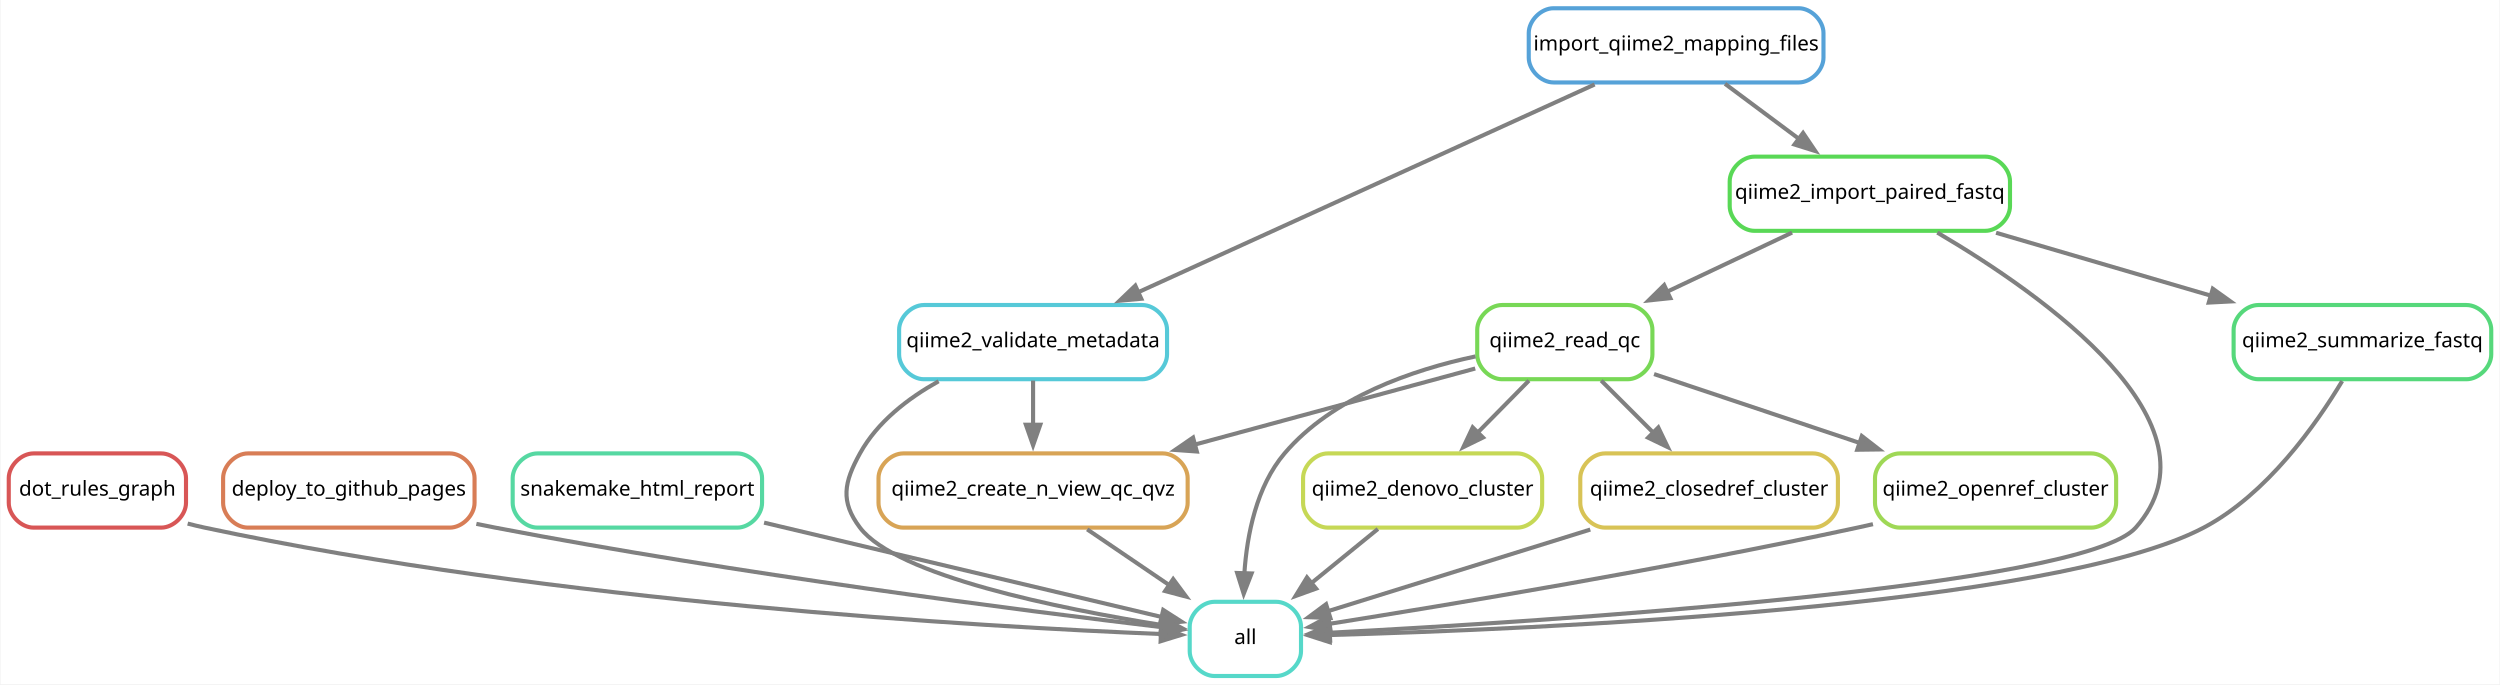
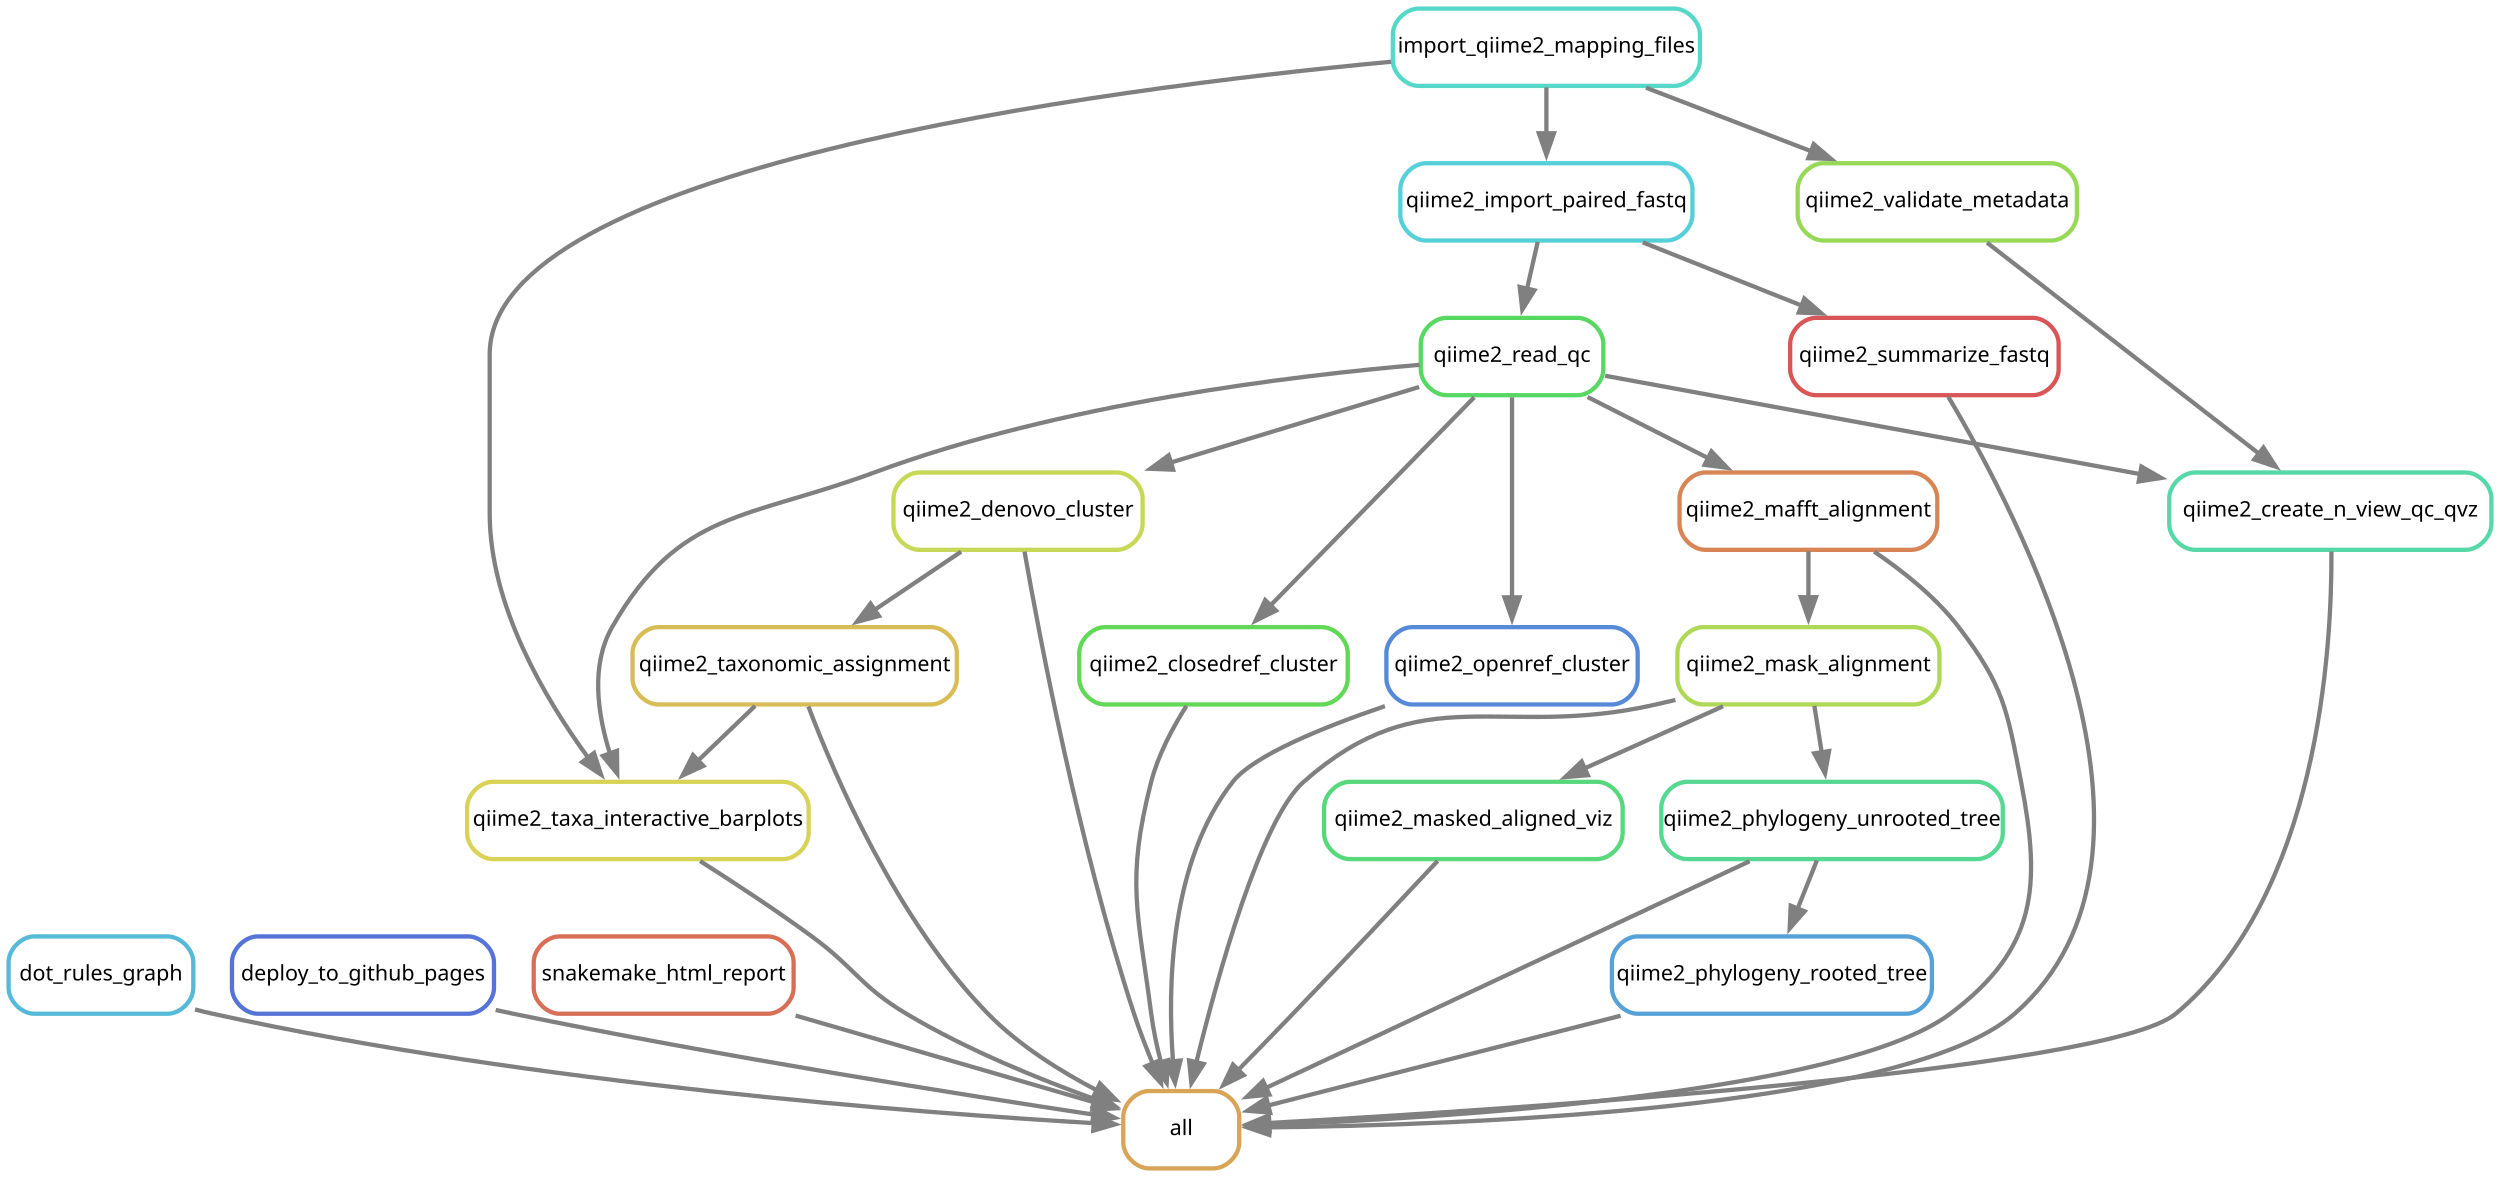
- <svg xmlns="http://www.w3.org/2000/svg" width="1213pt" height="332pt" viewBox="0.00 0.00 1212.50 332.00">
-   <g id="graph0" class="graph" transform="scale(1 1) rotate(0) translate(4 328)">
-     <polygon fill="white" stroke="none" points="-4,4 -4,-328 1208.5,-328 1208.5,4 -4,4" />
+ <svg xmlns="http://www.w3.org/2000/svg" width="1164pt" height="548pt" viewBox="0.00 0.00 1164.00 548.00">
+   <g id="graph0" class="graph" transform="scale(1 1) rotate(0) translate(4 544)">
+     <polygon fill="white" stroke="none" points="-4,4 -4,-544 1160,-544 1160,4 -4,4" />
    <g id="node1" class="node">
-       <path fill="none" stroke="#56d8c9" stroke-width="2" d="M615,-36C615,-36 585,-36 585,-36 579,-36 573,-30 573,-24 573,-24 573,-12 573,-12 573,-6 579,0 585,0 585,0 615,0 615,0 621,0 627,-6 627,-12 627,-12 627,-24 627,-24 627,-30 621,-36 615,-36" />
-       <text text-anchor="middle" x="600" y="-15.5" font-family="sans" font-size="10.00">all</text>
+       <path fill="none" stroke="#d8a456" stroke-width="2" d="M561,-36C561,-36 531,-36 531,-36 525,-36 519,-30 519,-24 519,-24 519,-12 519,-12 519,-6 525,0 531,0 531,0 561,0 561,0 567,0 573,-6 573,-12 573,-12 573,-24 573,-24 573,-30 567,-36 561,-36" />
+       <text text-anchor="middle" x="546" y="-15.5" font-family="sans" font-size="10.00">all</text>
    </g>
    <g id="node2" class="node">
-       <path fill="none" stroke="#d85656" stroke-width="2" d="M74,-108C74,-108 12,-108 12,-108 6,-108 0,-102 0,-96 0,-96 0,-84 0,-84 0,-78 6,-72 12,-72 12,-72 74,-72 74,-72 80,-72 86,-78 86,-84 86,-84 86,-96 86,-96 86,-102 80,-108 74,-108" />
+       <path fill="none" stroke="#56b9d8" stroke-width="2" d="M74,-108C74,-108 12,-108 12,-108 6,-108 0,-102 0,-96 0,-96 0,-84 0,-84 0,-78 6,-72 12,-72 12,-72 74,-72 74,-72 80,-72 86,-78 86,-84 86,-84 86,-96 86,-96 86,-102 80,-108 74,-108" />
      <text text-anchor="middle" x="43" y="-87.5" font-family="sans" font-size="10.00">dot_rules_graph</text>
    </g>
+     <g id="edge14" class="edge">
+       <path fill="none" stroke="grey" stroke-width="2" d="M86.8,-74C89.56,-73.27 92.31,-72.59 95,-72 244.21,-39.18 425.96,-25.68 505.48,-21.05" />
+       <polygon fill="grey" stroke="grey" stroke-width="2" points="505.42,-24.56 515.21,-20.51 505.02,-17.57 505.42,-24.56" />
+     </g>
+     <g id="node3" class="node">
+       <path fill="none" stroke="#5673d8" stroke-width="2" d="M214,-108C214,-108 116,-108 116,-108 110,-108 104,-102 104,-96 104,-96 104,-84 104,-84 104,-78 110,-72 116,-72 116,-72 214,-72 214,-72 220,-72 226,-78 226,-84 226,-84 226,-96 226,-96 226,-102 220,-108 214,-108" />
+       <text text-anchor="middle" x="165" y="-87.5" font-family="sans" font-size="10.00">deploy_to_github_pages</text>
+     </g>
+     <g id="edge11" class="edge">
+       <path fill="none" stroke="grey" stroke-width="2" d="M226.78,-73.75C229.56,-73.14 232.31,-72.56 235,-72 331.5,-52.09 445.95,-33.99 505.47,-24.99" />
+       <polygon fill="grey" stroke="grey" stroke-width="2" points="505.64,-28.5 515.01,-23.55 504.6,-21.58 505.64,-28.5" />
+     </g>
+     <g id="node4" class="node">
+       <path fill="none" stroke="#d86e56" stroke-width="2" d="M353.5,-108C353.5,-108 256.5,-108 256.5,-108 250.5,-108 244.5,-102 244.5,-96 244.5,-96 244.5,-84 244.5,-84 244.5,-78 250.5,-72 256.5,-72 256.5,-72 353.5,-72 353.5,-72 359.5,-72 365.5,-78 365.5,-84 365.5,-84 365.5,-96 365.5,-96 365.5,-102 359.5,-108 353.5,-108" />
+       <text text-anchor="middle" x="305" y="-87.5" font-family="sans" font-size="10.00">snakemake_html_report</text>
+     </g>
+     <g id="edge4" class="edge">
+       <path fill="none" stroke="grey" stroke-width="2" d="M366.44,-71.15C410.29,-58.42 468.01,-41.65 506.02,-30.61" />
+       <polygon fill="grey" stroke="grey" stroke-width="2" points="506.57,-34.1 515.2,-27.95 504.62,-27.37 506.57,-34.1" />
+     </g>
+     <g id="node5" class="node">
+       <path fill="none" stroke="#d85656" stroke-width="2" d="M942.5,-396C942.5,-396 841.5,-396 841.5,-396 835.5,-396 829.5,-390 829.5,-384 829.5,-384 829.5,-372 829.5,-372 829.5,-366 835.5,-360 841.5,-360 841.5,-360 942.5,-360 942.5,-360 948.5,-360 954.5,-366 954.5,-372 954.5,-372 954.5,-384 954.5,-384 954.5,-390 948.5,-396 942.5,-396" />
+       <text text-anchor="middle" x="892" y="-375.5" font-family="sans" font-size="10.00">qiime2_summarize_fastq</text>
+     </g>
+     <g id="edge3" class="edge">
+       <path fill="none" stroke="grey" stroke-width="2" d="M903.09,-359.3C934.94,-306.03 1019.15,-146.36 934,-72 882.91,-27.39 675.73,-20.12 586.84,-19.09" />
+       <polygon fill="grey" stroke="grey" stroke-width="2" points="586.93,-15.59 576.9,-19 586.87,-22.59 586.93,-15.59" />
+     </g>
+     <g id="node6" class="node">
+       <path fill="none" stroke="#56d0d8" stroke-width="2" d="M772,-468C772,-468 660,-468 660,-468 654,-468 648,-462 648,-456 648,-456 648,-444 648,-444 648,-438 654,-432 660,-432 660,-432 772,-432 772,-432 778,-432 784,-438 784,-444 784,-444 784,-456 784,-456 784,-462 778,-468 772,-468" />
+       <text text-anchor="middle" x="716" y="-447.5" font-family="sans" font-size="10.00">qiime2_import_paired_fastq</text>
+     </g>
+     <g id="edge16" class="edge">
+       <path fill="none" stroke="grey" stroke-width="2" d="M760.87,-431.15C783.43,-422.18 811.03,-411.21 835.07,-401.64" />
+       <polygon fill="grey" stroke="grey" stroke-width="2" points="836.1,-405 844.1,-398.05 833.51,-398.5 836.1,-405" />
+     </g>
+     <g id="node10" class="node">
+       <path fill="none" stroke="#56d863" stroke-width="2" d="M730.5,-396C730.5,-396 669.5,-396 669.5,-396 663.5,-396 657.5,-390 657.5,-384 657.5,-384 657.5,-372 657.5,-372 657.5,-366 663.5,-360 669.5,-360 669.5,-360 730.5,-360 730.5,-360 736.5,-360 742.5,-366 742.5,-372 742.5,-372 742.5,-384 742.5,-384 742.5,-390 736.5,-396 730.5,-396" />
+       <text text-anchor="middle" x="700" y="-375.5" font-family="sans" font-size="10.00">qiime2_read_qc</text>
+     </g>
+     <g id="edge21" class="edge">
+       <path fill="none" stroke="grey" stroke-width="2" d="M711.96,-431.34C710.44,-424.67 708.66,-416.89 706.95,-409.39" />
+       <polygon fill="grey" stroke="grey" stroke-width="2" points="710.41,-408.82 704.77,-399.85 703.58,-410.38 710.41,-408.82" />
+     </g>
+     <g id="node7" class="node">
+       <path fill="none" stroke="#56d8c9" stroke-width="2" d="M775.5,-540C775.5,-540 656.5,-540 656.5,-540 650.5,-540 644.5,-534 644.5,-528 644.5,-528 644.5,-516 644.5,-516 644.5,-510 650.5,-504 656.5,-504 656.5,-504 775.5,-504 775.5,-504 781.5,-504 787.5,-510 787.5,-516 787.5,-516 787.5,-528 787.5,-528 787.5,-534 781.5,-540 775.5,-540" />
+       <text text-anchor="middle" x="716" y="-519.5" font-family="sans" font-size="10.00">import_qiime2_mapping_files</text>
+     </g>
+     <g id="edge17" class="edge">
+       <path fill="none" stroke="grey" stroke-width="2" d="M716,-503.34C716,-496.75 716,-489.08 716,-481.67" />
+       <polygon fill="grey" stroke="grey" stroke-width="2" points="719.5,-481.93 716,-471.93 712.5,-481.93 719.5,-481.93" />
+     </g>
+     <g id="node9" class="node">
+       <path fill="none" stroke="#97d856" stroke-width="2" d="M951,-468C951,-468 845,-468 845,-468 839,-468 833,-462 833,-456 833,-456 833,-444 833,-444 833,-438 839,-432 845,-432 845,-432 951,-432 951,-432 957,-432 963,-438 963,-444 963,-444 963,-456 963,-456 963,-462 957,-468 951,-468" />
+       <text text-anchor="middle" x="898" y="-447.5" font-family="sans" font-size="10.00">qiime2_validate_metadata</text>
+     </g>
+     <g id="edge20" class="edge">
+       <path fill="none" stroke="grey" stroke-width="2" d="M762.4,-503.15C785.84,-494.14 814.53,-483.11 839.47,-473.51" />
+       <polygon fill="grey" stroke="grey" stroke-width="2" points="840.47,-476.88 848.55,-470.02 837.96,-470.34 840.47,-476.88" />
+     </g>
+     <g id="node20" class="node">
+       <path fill="none" stroke="#d8d356" stroke-width="2" d="M360.5,-180C360.5,-180 225.5,-180 225.5,-180 219.5,-180 213.5,-174 213.5,-168 213.5,-168 213.5,-156 213.5,-156 213.5,-150 219.5,-144 225.5,-144 225.5,-144 360.5,-144 360.5,-144 366.5,-144 372.5,-150 372.5,-156 372.5,-156 372.5,-168 372.5,-168 372.5,-174 366.5,-180 360.5,-180" />
+       <text text-anchor="middle" x="293" y="-159.5" font-family="sans" font-size="10.00">qiime2_taxa_interactive_barplots</text>
+     </g>
+     <g id="edge31" class="edge">
+       <path fill="none" stroke="grey" stroke-width="2" d="M643.67,-515.25C506.91,-502.37 224,-465.29 224,-379 224,-379 224,-379 224,-305 224,-262.12 249.77,-218.62 269.81,-191.27" />
+       <polygon fill="grey" stroke="grey" stroke-width="2" points="272.58,-193.41 275.85,-183.33 267.01,-189.17 272.58,-193.41" />
+     </g>
+     <g id="node8" class="node">
+       <path fill="none" stroke="#56d8a9" stroke-width="2" d="M1144,-324C1144,-324 1018,-324 1018,-324 1012,-324 1006,-318 1006,-312 1006,-312 1006,-300 1006,-300 1006,-294 1012,-288 1018,-288 1018,-288 1144,-288 1144,-288 1150,-288 1156,-294 1156,-300 1156,-300 1156,-312 1156,-312 1156,-318 1150,-324 1144,-324" />
+       <text text-anchor="middle" x="1081" y="-303.5" font-family="sans" font-size="10.00">qiime2_create_n_view_qc_qvz</text>
+     </g>
    <g id="edge1" class="edge">
-       <path fill="none" stroke="grey" stroke-width="2" d="M86.8,-73.96C89.56,-73.24 92.31,-72.57 95,-72 265.01,-35.72 472.76,-23.88 559.22,-20.36" />
-       <polygon fill="grey" stroke="grey" stroke-width="2" points="559.15,-23.87 569.01,-19.98 558.88,-16.87 559.15,-23.87" />
-     </g>
-     <g id="node3" class="node">
-       <path fill="none" stroke="#d87d56" stroke-width="2" d="M214,-108C214,-108 116,-108 116,-108 110,-108 104,-102 104,-96 104,-96 104,-84 104,-84 104,-78 110,-72 116,-72 116,-72 214,-72 214,-72 220,-72 226,-78 226,-84 226,-84 226,-96 226,-96 226,-102 220,-108 214,-108" />
-       <text text-anchor="middle" x="165" y="-87.5" font-family="sans" font-size="10.00">deploy_to_github_pages</text>
+       <path fill="none" stroke="grey" stroke-width="2" d="M1081.52,-287.22C1081.76,-242.93 1075.64,-127.28 1009,-72 976.75,-45.25 693.56,-27.09 586.63,-21.13" />
+       <polygon fill="grey" stroke="grey" stroke-width="2" points="587.12,-17.65 576.94,-20.6 586.73,-24.64 587.12,-17.65" />
+     </g>
+     <g id="edge19" class="edge">
+       <path fill="none" stroke="grey" stroke-width="2" d="M921.18,-431.02C953.22,-406.16 1011.22,-361.15 1047.84,-332.73" />
+       <polygon fill="grey" stroke="grey" stroke-width="2" points="1049.86,-335.59 1055.62,-326.69 1045.57,-330.06 1049.86,-335.59" />
+     </g>
+     <g id="edge18" class="edge">
+       <path fill="none" stroke="grey" stroke-width="2" d="M743.33,-369.04C803.66,-357.96 914.31,-337.62 992.48,-323.26" />
+       <polygon fill="grey" stroke="grey" stroke-width="2" points="993.04,-326.72 1002.25,-321.47 991.78,-319.83 993.04,-326.72" />
+     </g>
+     <g id="node11" class="node">
+       <path fill="none" stroke="#c6d856" stroke-width="2" d="M516,-324C516,-324 424,-324 424,-324 418,-324 412,-318 412,-312 412,-312 412,-300 412,-300 412,-294 418,-288 424,-288 424,-288 516,-288 516,-288 522,-288 528,-294 528,-300 528,-300 528,-312 528,-312 528,-318 522,-324 516,-324" />
+       <text text-anchor="middle" x="470" y="-303.5" font-family="sans" font-size="10.00">qiime2_denovo_cluster</text>
+     </g>
+     <g id="edge22" class="edge">
+       <path fill="none" stroke="grey" stroke-width="2" d="M656.74,-363.83C624.1,-353.9 578.61,-340.06 540.71,-328.52" />
+       <polygon fill="grey" stroke="grey" stroke-width="2" points="542.18,-325.31 531.59,-325.74 540.14,-332 542.18,-325.31" />
+     </g>
+     <g id="node12" class="node">
+       <path fill="none" stroke="#61d856" stroke-width="2" d="M611.5,-252C611.5,-252 510.5,-252 510.5,-252 504.5,-252 498.5,-246 498.5,-240 498.5,-240 498.5,-228 498.5,-228 498.5,-222 504.5,-216 510.5,-216 510.5,-216 611.5,-216 611.5,-216 617.5,-216 623.5,-222 623.5,-228 623.5,-228 623.5,-240 623.5,-240 623.5,-246 617.5,-252 611.5,-252" />
+       <text text-anchor="middle" x="561" y="-231.5" font-family="sans" font-size="10.00">qiime2_closedref_cluster</text>
+     </g>
+     <g id="edge23" class="edge">
+       <path fill="none" stroke="grey" stroke-width="2" d="M682.4,-359.02C658.37,-334.48 615.13,-290.3 587.27,-261.84" />
+       <polygon fill="grey" stroke="grey" stroke-width="2" points="590.08,-259.7 580.58,-255 585.07,-264.6 590.08,-259.7" />
+     </g>
+     <g id="node13" class="node">
+       <path fill="none" stroke="#568ad8" stroke-width="2" d="M746.5,-252C746.5,-252 653.5,-252 653.5,-252 647.5,-252 641.5,-246 641.5,-240 641.5,-240 641.5,-228 641.5,-228 641.5,-222 647.5,-216 653.5,-216 653.5,-216 746.5,-216 746.5,-216 752.5,-216 758.5,-222 758.5,-228 758.5,-228 758.5,-240 758.5,-240 758.5,-246 752.5,-252 746.5,-252" />
+       <text text-anchor="middle" x="700" y="-231.5" font-family="sans" font-size="10.00">qiime2_openref_cluster</text>
+     </g>
+     <g id="edge24" class="edge">
+       <path fill="none" stroke="grey" stroke-width="2" d="M700,-359.02C700,-335.54 700,-294.11 700,-265.64" />
+       <polygon fill="grey" stroke="grey" stroke-width="2" points="703.5,-265.87 700,-255.87 696.5,-265.87 703.5,-265.87" />
+     </g>
+     <g id="node14" class="node">
+       <path fill="none" stroke="#d88556" stroke-width="2" d="M886,-324C886,-324 790,-324 790,-324 784,-324 778,-318 778,-312 778,-312 778,-300 778,-300 778,-294 784,-288 790,-288 790,-288 886,-288 886,-288 892,-288 898,-294 898,-300 898,-300 898,-312 898,-312 898,-318 892,-324 886,-324" />
+       <text text-anchor="middle" x="838" y="-303.5" font-family="sans" font-size="10.00">qiime2_mafft_alignment</text>
+     </g>
+     <g id="edge25" class="edge">
+       <path fill="none" stroke="grey" stroke-width="2" d="M735.18,-359.15C752.29,-350.47 773.09,-339.92 791.5,-330.59" />
+       <polygon fill="grey" stroke="grey" stroke-width="2" points="792.85,-333.83 800.18,-326.18 789.68,-327.58 792.85,-333.83" />
+     </g>
+     <g id="edge32" class="edge">
+       <path fill="none" stroke="grey" stroke-width="2" d="M656.94,-374.13C598.02,-369.14 489.69,-356.12 403,-324 343.96,-302.12 312.22,-306.68 281,-252 270.86,-234.24 274.26,-211.32 279.99,-193.18" />
+       <polygon fill="grey" stroke="grey" stroke-width="2" points="283.27,-194.41 283.38,-183.81 276.69,-192.02 283.27,-194.41" />
+     </g>
+     <g id="edge15" class="edge">
+       <path fill="none" stroke="grey" stroke-width="2" d="M473.02,-287.17C479.94,-247.77 498.33,-150.54 524,-72 526.5,-64.36 529.61,-56.26 532.7,-48.77" />
+       <polygon fill="grey" stroke="grey" stroke-width="2" points="535.87,-50.25 536.57,-39.68 529.43,-47.5 535.87,-50.25" />
+     </g>
+     <g id="node19" class="node">
+       <path fill="none" stroke="#d8bc56" stroke-width="2" d="M429.5,-252C429.5,-252 302.5,-252 302.5,-252 296.5,-252 290.5,-246 290.5,-240 290.5,-240 290.5,-228 290.5,-228 290.5,-222 296.5,-216 302.5,-216 302.5,-216 429.5,-216 429.5,-216 435.5,-216 441.5,-222 441.5,-228 441.5,-228 441.5,-240 441.5,-240 441.5,-246 435.5,-252 429.5,-252" />
+       <text text-anchor="middle" x="366" y="-231.5" font-family="sans" font-size="10.00">qiime2_taxonomic_assignment</text>
+     </g>
+     <g id="edge30" class="edge">
+       <path fill="none" stroke="grey" stroke-width="2" d="M443.49,-287.15C431.26,-278.93 416.54,-269.02 403.23,-260.06" />
+       <polygon fill="grey" stroke="grey" stroke-width="2" points="405.23,-257.18 394.98,-254.5 401.32,-262.99 405.23,-257.18" />
+     </g>
+     <g id="edge8" class="edge">
+       <path fill="none" stroke="grey" stroke-width="2" d="M548.39,-215.31C542.13,-205.43 535.22,-192.6 532,-180 520.11,-133.5 525.82,-119.6 532,-72 532.97,-64.57 534.66,-56.69 536.55,-49.35" />
+       <polygon fill="grey" stroke="grey" stroke-width="2" points="539.89,-50.41 539.21,-39.84 533.14,-48.52 539.89,-50.41" />
+     </g>
+     <g id="edge5" class="edge">
+       <path fill="none" stroke="grey" stroke-width="2" d="M640.81,-215.22C611.13,-205.1 579.48,-192.08 570,-180 540.64,-142.62 539.5,-84.87 542.17,-49.65" />
+       <polygon fill="grey" stroke="grey" stroke-width="2" points="545.63,-50.21 543.09,-39.92 538.66,-49.55 545.63,-50.21" />
+     </g>
+     <g id="edge10" class="edge">
+       <path fill="none" stroke="grey" stroke-width="2" d="M868.62,-287.15C882.14,-278.03 897.35,-265.93 908,-252 928.96,-224.6 930.44,-213.87 937,-180 946.55,-130.73 944.14,-102.13 904,-72 854.56,-34.88 669.57,-23.51 586.65,-20.24" />
+       <polygon fill="grey" stroke="grey" stroke-width="2" points="586.94,-16.75 576.82,-19.87 586.69,-23.74 586.94,-16.75" />
+     </g>
+     <g id="node15" class="node">
+       <path fill="none" stroke="#afd856" stroke-width="2" d="M887,-252C887,-252 789,-252 789,-252 783,-252 777,-246 777,-240 777,-240 777,-228 777,-228 777,-222 783,-216 789,-216 789,-216 887,-216 887,-216 893,-216 899,-222 899,-228 899,-228 899,-240 899,-240 899,-246 893,-252 887,-252" />
+       <text text-anchor="middle" x="838" y="-231.5" font-family="sans" font-size="10.00">qiime2_mask_alignment</text>
+     </g>
+     <g id="edge26" class="edge">
+       <path fill="none" stroke="grey" stroke-width="2" d="M838,-287.34C838,-280.75 838,-273.08 838,-265.67" />
+       <polygon fill="grey" stroke="grey" stroke-width="2" points="841.5,-265.93 838,-255.93 834.5,-265.93 841.5,-265.93" />
+     </g>
+     <g id="edge6" class="edge">
+       <path fill="none" stroke="grey" stroke-width="2" d="M776.06,-218.1C773,-217.38 769.96,-216.68 767,-216 694.27,-199.31 658.94,-229.39 603,-180 583.14,-162.46 563.23,-90.94 553.02,-49.36" />
+       <polygon fill="grey" stroke="grey" stroke-width="2" points="556.44,-48.62 550.7,-39.71 549.63,-50.25 556.44,-48.62" />
+     </g>
+     <g id="node16" class="node">
+       <path fill="none" stroke="#56d87b" stroke-width="2" d="M739.5,-180C739.5,-180 624.5,-180 624.5,-180 618.5,-180 612.5,-174 612.5,-168 612.5,-168 612.5,-156 612.5,-156 612.5,-150 618.5,-144 624.5,-144 624.5,-144 739.5,-144 739.5,-144 745.5,-144 751.5,-150 751.5,-156 751.5,-156 751.5,-168 751.5,-168 751.5,-174 745.5,-180 739.5,-180" />
+       <text text-anchor="middle" x="682" y="-159.5" font-family="sans" font-size="10.00">qiime2_masked_aligned_viz</text>
+     </g>
+     <g id="edge27" class="edge">
+       <path fill="none" stroke="grey" stroke-width="2" d="M798.23,-215.15C778.6,-206.34 754.66,-195.61 733.63,-186.17" />
+       <polygon fill="grey" stroke="grey" stroke-width="2" points="735.29,-183.07 724.73,-182.17 732.42,-189.46 735.29,-183.07" />
+     </g>
+     <g id="node17" class="node">
+       <path fill="none" stroke="#56d892" stroke-width="2" d="M916.5,-180C916.5,-180 781.5,-180 781.5,-180 775.5,-180 769.5,-174 769.5,-168 769.5,-168 769.5,-156 769.5,-156 769.5,-150 775.5,-144 781.5,-144 781.5,-144 916.5,-144 916.5,-144 922.5,-144 928.5,-150 928.5,-156 928.5,-156 928.5,-168 928.5,-168 928.5,-174 922.5,-180 916.5,-180" />
+       <text text-anchor="middle" x="849" y="-159.5" font-family="sans" font-size="10.00">qiime2_phylogeny_unrooted_tree</text>
+     </g>
+     <g id="edge28" class="edge">
+       <path fill="none" stroke="grey" stroke-width="2" d="M840.78,-215.34C841.81,-208.75 843.02,-201.08 844.18,-193.67" />
+       <polygon fill="grey" stroke="grey" stroke-width="2" points="847.62,-194.31 845.72,-183.89 840.71,-193.23 847.62,-194.31" />
+     </g>
+     <g id="edge13" class="edge">
+       <path fill="none" stroke="grey" stroke-width="2" d="M665.37,-143.17C648.49,-125.14 621.57,-96.5 598,-72 589.78,-63.45 580.75,-54.21 572.56,-45.86" />
+       <polygon fill="grey" stroke="grey" stroke-width="2" points="575.05,-43.41 565.54,-38.74 570.06,-48.32 575.05,-43.41" />
+     </g>
+     <g id="edge9" class="edge">
+       <path fill="none" stroke="grey" stroke-width="2" d="M810.62,-143.02C752.79,-115.91 643.86,-64.86 585.42,-37.47" />
+       <polygon fill="grey" stroke="grey" stroke-width="2" points="587.03,-34.37 576.49,-33.29 584.06,-40.7 587.03,-34.37" />
+     </g>
+     <g id="node18" class="node">
+       <path fill="none" stroke="#56a2d8" stroke-width="2" d="M883.5,-108C883.5,-108 758.5,-108 758.5,-108 752.5,-108 746.5,-102 746.5,-96 746.5,-96 746.5,-84 746.5,-84 746.5,-78 752.5,-72 758.5,-72 758.5,-72 883.5,-72 883.5,-72 889.5,-72 895.5,-78 895.5,-84 895.5,-84 895.5,-96 895.5,-96 895.5,-102 889.5,-108 883.5,-108" />
+       <text text-anchor="middle" x="821" y="-87.5" font-family="sans" font-size="10.00">qiime2_phylogeny_rooted_tree</text>
+     </g>
+     <g id="edge29" class="edge">
+       <path fill="none" stroke="grey" stroke-width="2" d="M841.93,-143.34C839.2,-136.51 836,-128.5 832.93,-120.83" />
+       <polygon fill="grey" stroke="grey" stroke-width="2" points="836.25,-119.7 829.28,-111.71 829.75,-122.3 836.25,-119.7" />
    </g>
    <g id="edge2" class="edge">
-       <path fill="none" stroke="grey" stroke-width="2" d="M226.88,-73.83C229.96,-73.19 233.01,-72.57 236,-72 352.76,-49.57 492.21,-31.73 559.59,-23.67" />
-       <polygon fill="grey" stroke="grey" stroke-width="2" points="559.94,-27.16 569.45,-22.5 559.11,-20.2 559.94,-27.16" />
-     </g>
-     <g id="node4" class="node">
-       <path fill="none" stroke="#56d8a2" stroke-width="2" d="M353.5,-108C353.5,-108 256.5,-108 256.5,-108 250.5,-108 244.5,-102 244.5,-96 244.5,-96 244.5,-84 244.5,-84 244.5,-78 250.5,-72 256.5,-72 256.5,-72 353.5,-72 353.5,-72 359.5,-72 365.5,-78 365.5,-84 365.5,-84 365.5,-96 365.5,-96 365.5,-102 359.5,-108 353.5,-108" />
-       <text text-anchor="middle" x="305" y="-87.5" font-family="sans" font-size="10.00">snakemake_html_report</text>
-     </g>
-     <g id="edge9" class="edge">
-       <path fill="none" stroke="grey" stroke-width="2" d="M366.48,-74.41C424.46,-60.65 509.68,-40.43 559.54,-28.6" />
-       <polygon fill="grey" stroke="grey" stroke-width="2" points="560.15,-32.05 569.07,-26.34 558.53,-25.24 560.15,-32.05" />
-     </g>
-     <g id="node5" class="node">
-       <path fill="none" stroke="#56c9d8" stroke-width="2" d="M550,-180C550,-180 444,-180 444,-180 438,-180 432,-174 432,-168 432,-168 432,-156 432,-156 432,-150 438,-144 444,-144 444,-144 550,-144 550,-144 556,-144 562,-150 562,-156 562,-156 562,-168 562,-168 562,-174 556,-180 550,-180" />
-       <text text-anchor="middle" x="497" y="-159.5" font-family="sans" font-size="10.00">qiime2_validate_metadata</text>
-     </g>
-     <g id="edge11" class="edge">
-       <path fill="none" stroke="grey" stroke-width="2" d="M451.16,-143.01C436.26,-134.72 421.41,-123.25 413,-108 405.27,-93.99 403.35,-84.76 413,-72 430.61,-48.7 509.93,-32.67 559.44,-24.74" />
-       <polygon fill="grey" stroke="grey" stroke-width="2" points="559.89,-28.21 569.24,-23.23 558.82,-21.29 559.89,-28.21" />
-     </g>
-     <g id="node10" class="node">
-       <path fill="none" stroke="#d8a456" stroke-width="2" d="M560,-108C560,-108 434,-108 434,-108 428,-108 422,-102 422,-96 422,-96 422,-84 422,-84 422,-78 428,-72 434,-72 434,-72 560,-72 560,-72 566,-72 572,-78 572,-84 572,-84 572,-96 572,-96 572,-102 566,-108 560,-108" />
-       <text text-anchor="middle" x="497" y="-87.5" font-family="sans" font-size="10.00">qiime2_create_n_view_qc_qvz</text>
-     </g>
-     <g id="edge16" class="edge">
-       <path fill="none" stroke="grey" stroke-width="2" d="M497,-143.34C497,-136.75 497,-129.08 497,-121.67" />
-       <polygon fill="grey" stroke="grey" stroke-width="2" points="500.5,-121.93 497,-111.93 493.5,-121.93 500.5,-121.93" />
-     </g>
-     <g id="node6" class="node">
-       <path fill="none" stroke="#56a2d8" stroke-width="2" d="M868.5,-324C868.5,-324 749.5,-324 749.5,-324 743.5,-324 737.5,-318 737.5,-312 737.5,-312 737.5,-300 737.5,-300 737.5,-294 743.5,-288 749.5,-288 749.5,-288 868.5,-288 868.5,-288 874.5,-288 880.5,-294 880.5,-300 880.5,-300 880.5,-312 880.5,-312 880.5,-318 874.5,-324 868.5,-324" />
-       <text text-anchor="middle" x="809" y="-303.5" font-family="sans" font-size="10.00">import_qiime2_mapping_files</text>
+       <path fill="none" stroke="grey" stroke-width="2" d="M750.54,-71.06C698.47,-57.81 629.43,-40.24 586.37,-29.28" />
+       <polygon fill="grey" stroke="grey" stroke-width="2" points="587.38,-25.92 576.82,-26.85 585.65,-32.7 587.38,-25.92" />
    </g>
    <g id="edge12" class="edge">
-       <path fill="none" stroke="grey" stroke-width="2" d="M769.48,-287.02C713.22,-261.41 609.99,-214.43 548.01,-186.22" />
-       <polygon fill="grey" stroke="grey" stroke-width="2" points="549.5,-183.05 538.95,-182.09 546.6,-189.42 549.5,-183.05" />
-     </g>
-     <g id="node7" class="node">
-       <path fill="none" stroke="#59d856" stroke-width="2" d="M959,-252C959,-252 847,-252 847,-252 841,-252 835,-246 835,-240 835,-240 835,-228 835,-228 835,-222 841,-216 847,-216 847,-216 959,-216 959,-216 965,-216 971,-222 971,-228 971,-228 971,-240 971,-240 971,-246 965,-252 959,-252" />
-       <text text-anchor="middle" x="903" y="-231.5" font-family="sans" font-size="10.00">qiime2_import_paired_fastq</text>
-     </g>
-     <g id="edge13" class="edge">
-       <path fill="none" stroke="grey" stroke-width="2" d="M832.72,-287.34C843.66,-279.19 856.84,-269.37 868.83,-260.45" />
-       <polygon fill="grey" stroke="grey" stroke-width="2" points="870.6,-263.49 876.53,-254.71 866.42,-257.88 870.6,-263.49" />
-     </g>
-     <g id="edge8" class="edge">
-       <path fill="none" stroke="grey" stroke-width="2" d="M935.74,-215.15C987.09,-184.95 1076.38,-122.16 1032,-72 1006.27,-42.92 743.42,-26.37 640.76,-20.98" />
-       <polygon fill="grey" stroke="grey" stroke-width="2" points="641.13,-17.49 630.96,-20.47 640.77,-24.48 641.13,-17.49" />
-     </g>
-     <g id="node8" class="node">
-       <path fill="none" stroke="#56d87b" stroke-width="2" d="M1192.5,-180C1192.5,-180 1091.5,-180 1091.5,-180 1085.5,-180 1079.5,-174 1079.5,-168 1079.5,-168 1079.5,-156 1079.5,-156 1079.5,-150 1085.5,-144 1091.5,-144 1091.5,-144 1192.5,-144 1192.5,-144 1198.5,-144 1204.5,-150 1204.5,-156 1204.5,-156 1204.5,-168 1204.5,-168 1204.5,-174 1198.5,-180 1192.5,-180" />
-       <text text-anchor="middle" x="1142" y="-159.5" font-family="sans" font-size="10.00">qiime2_summarize_fastq</text>
-     </g>
-     <g id="edge14" class="edge">
-       <path fill="none" stroke="grey" stroke-width="2" d="M964.24,-215.06C996,-205.76 1035.04,-194.33 1068.43,-184.55" />
-       <polygon fill="grey" stroke="grey" stroke-width="2" points="1069.4,-187.91 1078.02,-181.74 1067.44,-181.19 1069.4,-187.91" />
-     </g>
-     <g id="node9" class="node">
-       <path fill="none" stroke="#78d856" stroke-width="2" d="M785.5,-180C785.5,-180 724.5,-180 724.5,-180 718.5,-180 712.5,-174 712.5,-168 712.5,-168 712.5,-156 712.5,-156 712.5,-150 718.5,-144 724.5,-144 724.5,-144 785.5,-144 785.5,-144 791.5,-144 797.5,-150 797.5,-156 797.5,-156 797.5,-168 797.5,-168 797.5,-174 791.5,-180 785.5,-180" />
-       <text text-anchor="middle" x="755" y="-159.5" font-family="sans" font-size="10.00">qiime2_read_qc</text>
-     </g>
-     <g id="edge15" class="edge">
-       <path fill="none" stroke="grey" stroke-width="2" d="M865.27,-215.15C846.81,-206.43 824.36,-195.81 804.54,-186.43" />
-       <polygon fill="grey" stroke="grey" stroke-width="2" points="806.19,-183.34 795.65,-182.23 803.2,-189.67 806.19,-183.34" />
-     </g>
-     <g id="edge10" class="edge">
-       <path fill="none" stroke="grey" stroke-width="2" d="M1132.17,-143.1C1119.6,-122.14 1095.72,-88.21 1065,-72 991.73,-33.34 740.17,-22.64 640.82,-19.89" />
-       <polygon fill="grey" stroke="grey" stroke-width="2" points="640.96,-16.39 630.88,-19.63 640.78,-23.39 640.96,-16.39" />
+       <path fill="none" stroke="grey" stroke-width="2" d="M372.38,-215.09C384.49,-183.12 413.46,-115.5 456,-72 470.42,-57.25 489.79,-45.15 506.87,-36.25" />
+       <polygon fill="grey" stroke="grey" stroke-width="2" points="508.13,-39.53 515.53,-31.95 505.02,-33.26 508.13,-39.53" />
+     </g>
+     <g id="edge33" class="edge">
+       <path fill="none" stroke="grey" stroke-width="2" d="M347.58,-215.34C339.51,-207.6 329.87,-198.36 320.96,-189.81" />
+       <polygon fill="grey" stroke="grey" stroke-width="2" points="323.49,-187.39 313.85,-183 318.65,-192.44 323.49,-187.39" />
    </g>
    <g id="edge7" class="edge">
-       <path fill="none" stroke="grey" stroke-width="2" d="M711.66,-155.07C681.33,-148.63 642.23,-135.31 619,-108 605.39,-92 600.79,-68.62 599.52,-49.84" />
-       <polygon fill="grey" stroke="grey" stroke-width="2" points="603.02,-49.76 599.19,-39.88 596.02,-49.99 603.02,-49.76" />
-     </g>
-     <g id="edge17" class="edge">
-       <path fill="none" stroke="grey" stroke-width="2" d="M711.53,-149.2C674.38,-139.13 620.01,-124.37 575.3,-112.24" />
-       <polygon fill="grey" stroke="grey" stroke-width="2" points="576.45,-108.93 565.89,-109.69 574.62,-115.69 576.45,-108.93" />
-     </g>
-     <g id="node11" class="node">
-       <path fill="none" stroke="#c6d856" stroke-width="2" d="M732,-108C732,-108 640,-108 640,-108 634,-108 628,-102 628,-96 628,-96 628,-84 628,-84 628,-78 634,-72 640,-72 640,-72 732,-72 732,-72 738,-72 744,-78 744,-84 744,-84 744,-96 744,-96 744,-102 738,-108 732,-108" />
-       <text text-anchor="middle" x="686" y="-87.5" font-family="sans" font-size="10.00">qiime2_denovo_cluster</text>
-     </g>
-     <g id="edge18" class="edge">
-       <path fill="none" stroke="grey" stroke-width="2" d="M737.59,-143.34C730.05,-135.69 721.05,-126.56 712.69,-118.08" />
-       <polygon fill="grey" stroke="grey" stroke-width="2" points="715.28,-115.72 705.77,-111.06 710.3,-120.64 715.28,-115.72" />
-     </g>
-     <g id="node12" class="node">
-       <path fill="none" stroke="#d8c356" stroke-width="2" d="M875.5,-108C875.5,-108 774.5,-108 774.5,-108 768.5,-108 762.5,-102 762.5,-96 762.5,-96 762.5,-84 762.5,-84 762.5,-78 768.5,-72 774.5,-72 774.5,-72 875.5,-72 875.5,-72 881.5,-72 887.5,-78 887.5,-84 887.5,-84 887.5,-96 887.5,-96 887.5,-102 881.5,-108 875.5,-108" />
-       <text text-anchor="middle" x="825" y="-87.5" font-family="sans" font-size="10.00">qiime2_closedref_cluster</text>
-     </g>
-     <g id="edge19" class="edge">
-       <path fill="none" stroke="grey" stroke-width="2" d="M772.66,-143.34C780.31,-135.69 789.44,-126.56 797.92,-118.08" />
-       <polygon fill="grey" stroke="grey" stroke-width="2" points="800.36,-120.59 804.96,-111.04 795.41,-115.64 800.36,-120.59" />
-     </g>
-     <g id="node13" class="node">
-       <path fill="none" stroke="#9fd856" stroke-width="2" d="M1010.5,-108C1010.5,-108 917.5,-108 917.5,-108 911.5,-108 905.5,-102 905.5,-96 905.5,-96 905.5,-84 905.5,-84 905.5,-78 911.5,-72 917.5,-72 917.5,-72 1010.5,-72 1010.5,-72 1016.5,-72 1022.5,-78 1022.5,-84 1022.5,-84 1022.5,-96 1022.5,-96 1022.5,-102 1016.5,-108 1010.5,-108" />
-       <text text-anchor="middle" x="964" y="-87.5" font-family="sans" font-size="10.00">qiime2_openref_cluster</text>
-     </g>
-     <g id="edge20" class="edge">
-       <path fill="none" stroke="grey" stroke-width="2" d="M798.3,-146.5C827.14,-136.84 865.58,-123.96 898.17,-113.05" />
-       <polygon fill="grey" stroke="grey" stroke-width="2" points="899.11,-116.43 907.48,-109.93 896.88,-109.79 899.11,-116.43" />
-     </g>
-     <g id="edge3" class="edge">
-       <path fill="none" stroke="grey" stroke-width="2" d="M523.26,-71.15C535.36,-62.93 549.94,-53.02 563.13,-44.06" />
-       <polygon fill="grey" stroke="grey" stroke-width="2" points="564.98,-47.03 571.29,-38.51 561.05,-41.24 564.98,-47.03" />
-     </g>
-     <g id="edge5" class="edge">
-       <path fill="none" stroke="grey" stroke-width="2" d="M664.3,-71.34C654.49,-63.36 642.71,-53.77 631.93,-44.99" />
-       <polygon fill="grey" stroke="grey" stroke-width="2" points="634.31,-42.41 624.34,-38.81 629.89,-47.84 634.31,-42.41" />
-     </g>
-     <g id="edge4" class="edge">
-       <path fill="none" stroke="grey" stroke-width="2" d="M767.35,-71.06C727.46,-58.65 675.39,-42.45 639.99,-31.44" />
-       <polygon fill="grey" stroke="grey" stroke-width="2" points="641.24,-28.17 630.65,-28.54 639.16,-34.85 641.24,-28.17" />
-     </g>
-     <g id="edge6" class="edge">
-       <path fill="none" stroke="grey" stroke-width="2" d="M904.51,-73.67C901.97,-73.09 899.46,-72.53 897,-72 805.99,-52.36 698.18,-34.44 640.77,-25.32" />
-       <polygon fill="grey" stroke="grey" stroke-width="2" points="641.39,-21.88 630.96,-23.78 640.3,-28.79 641.39,-21.88" />
+       <path fill="none" stroke="grey" stroke-width="2" d="M321.99,-143.08C337.66,-133.14 357.19,-120.32 374,-108 394.38,-93.06 396.32,-84.97 418,-72 445.94,-55.29 480.11,-41.43 506.12,-32.08" />
+       <polygon fill="grey" stroke="grey" stroke-width="2" points="507.03,-35.47 515.31,-28.86 504.72,-28.87 507.03,-35.47" />
    </g>
  </g>
</svg>
